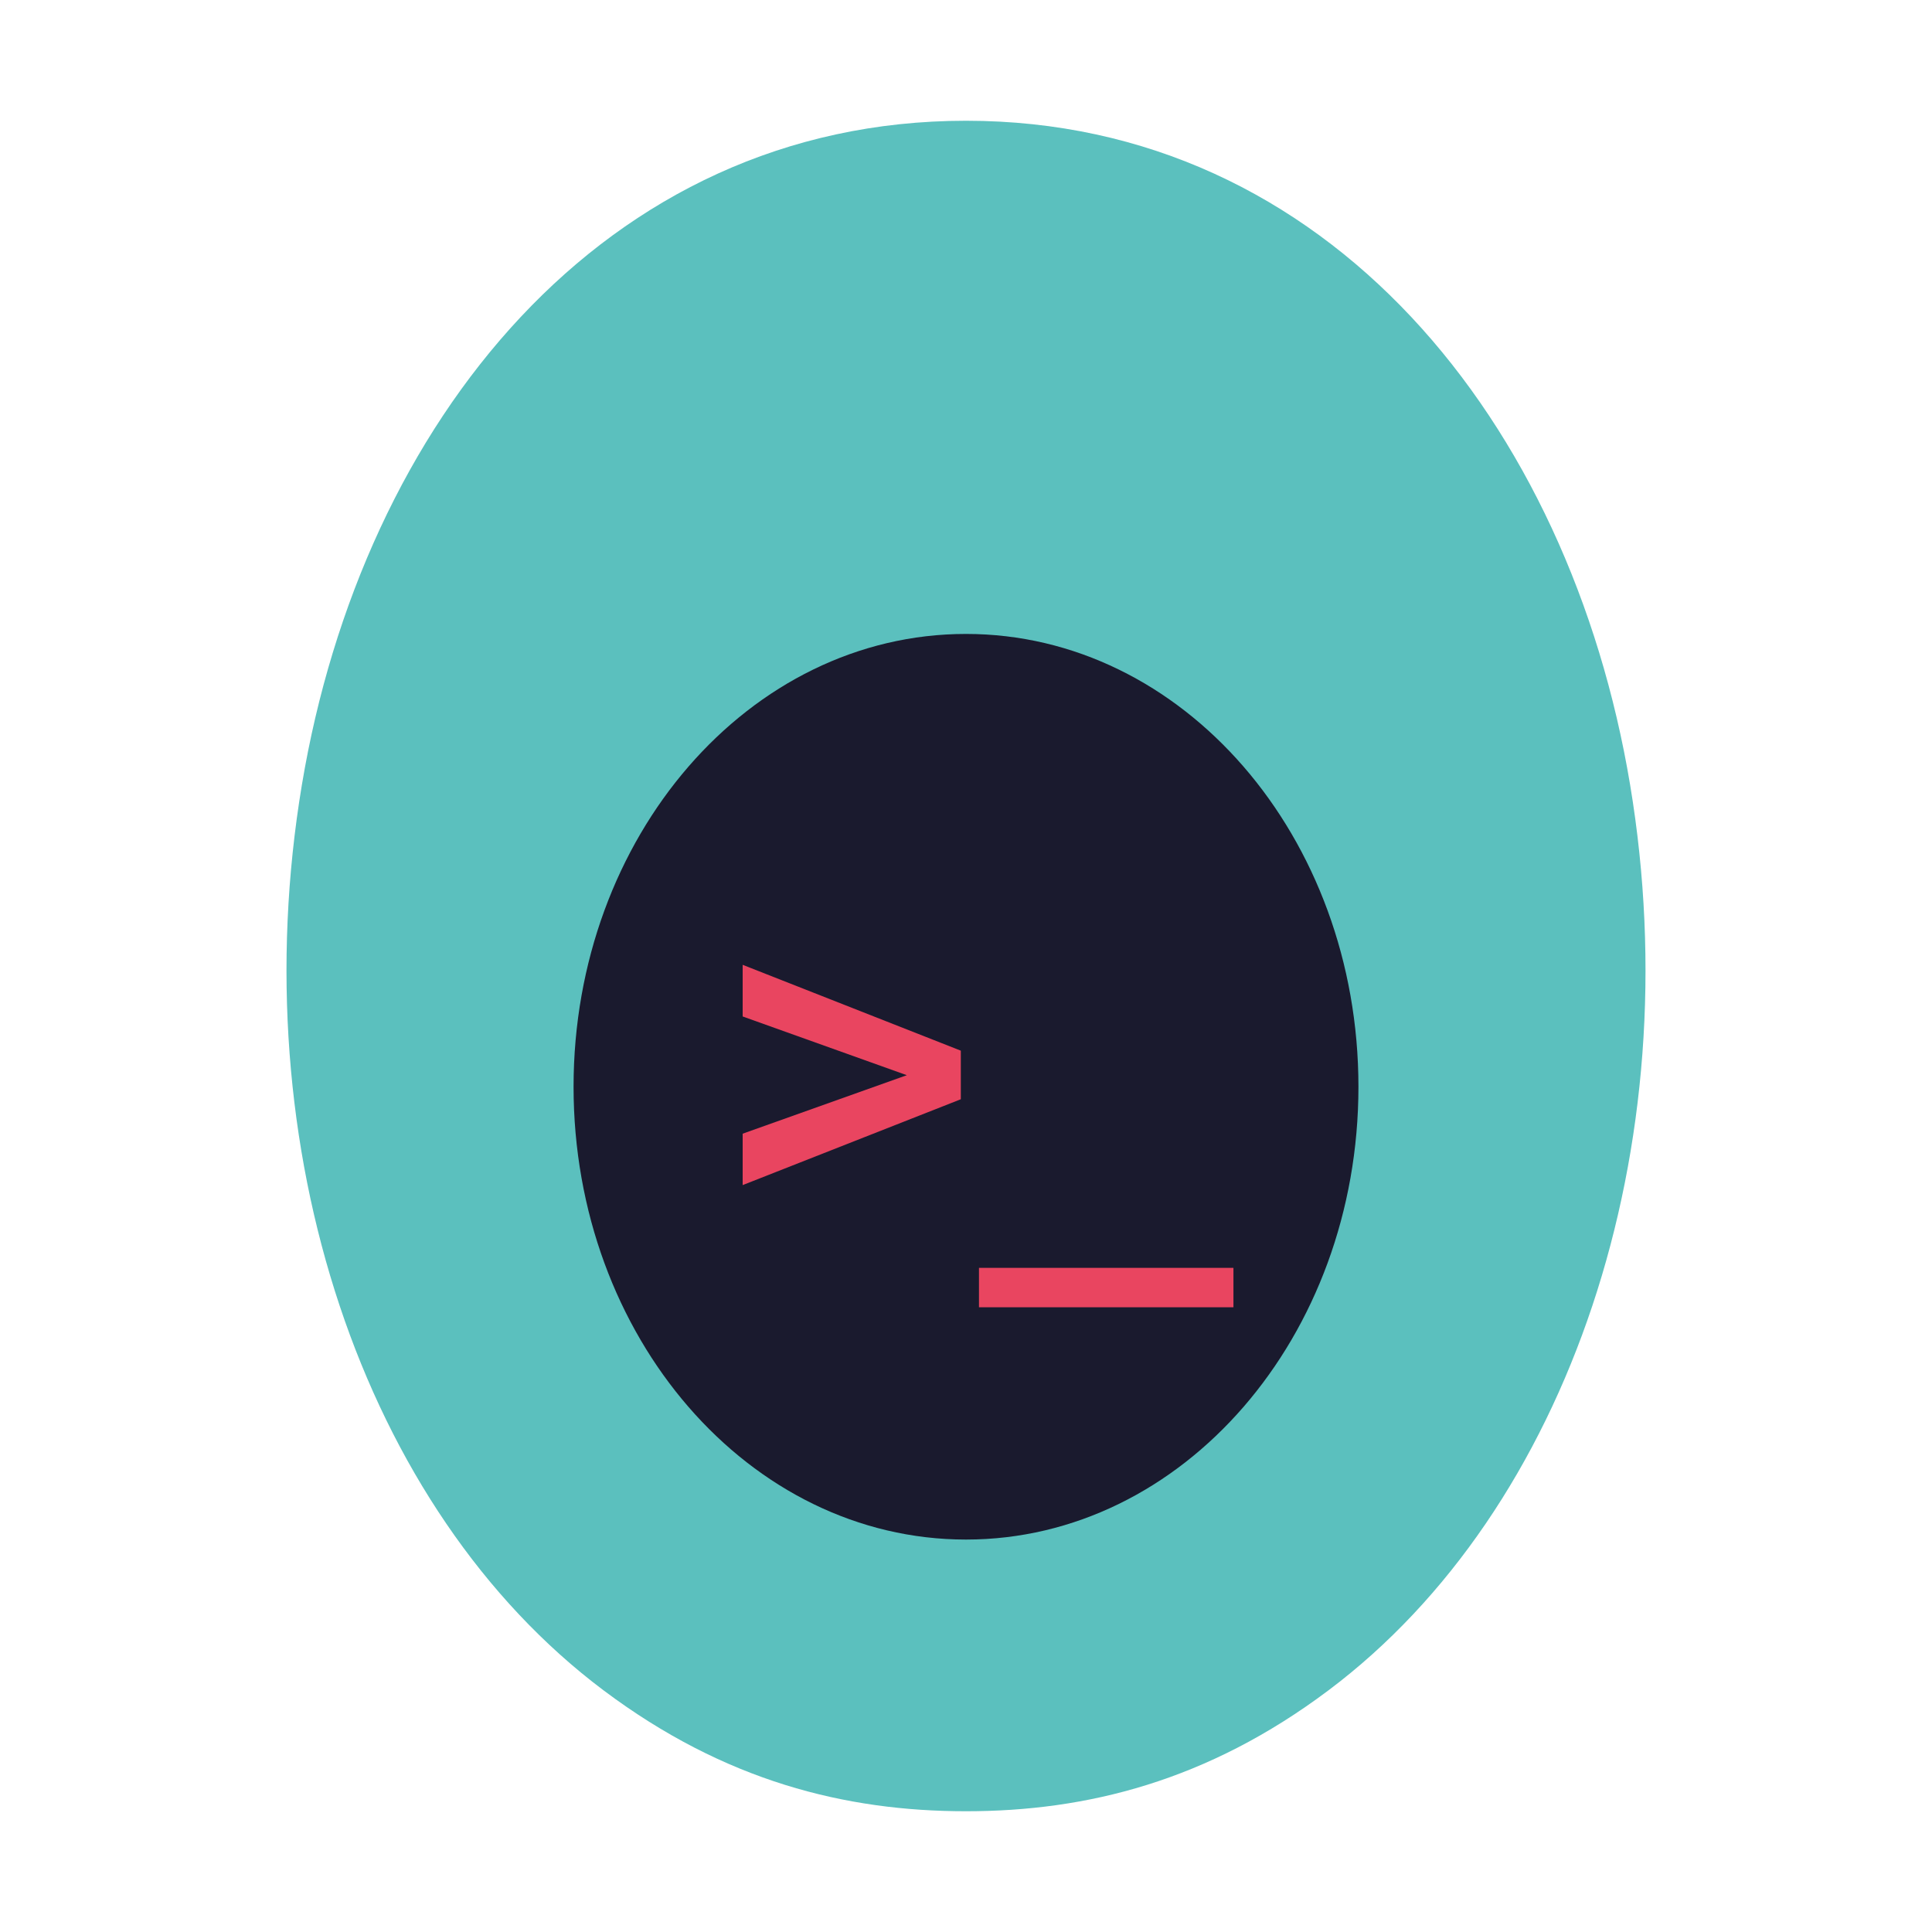
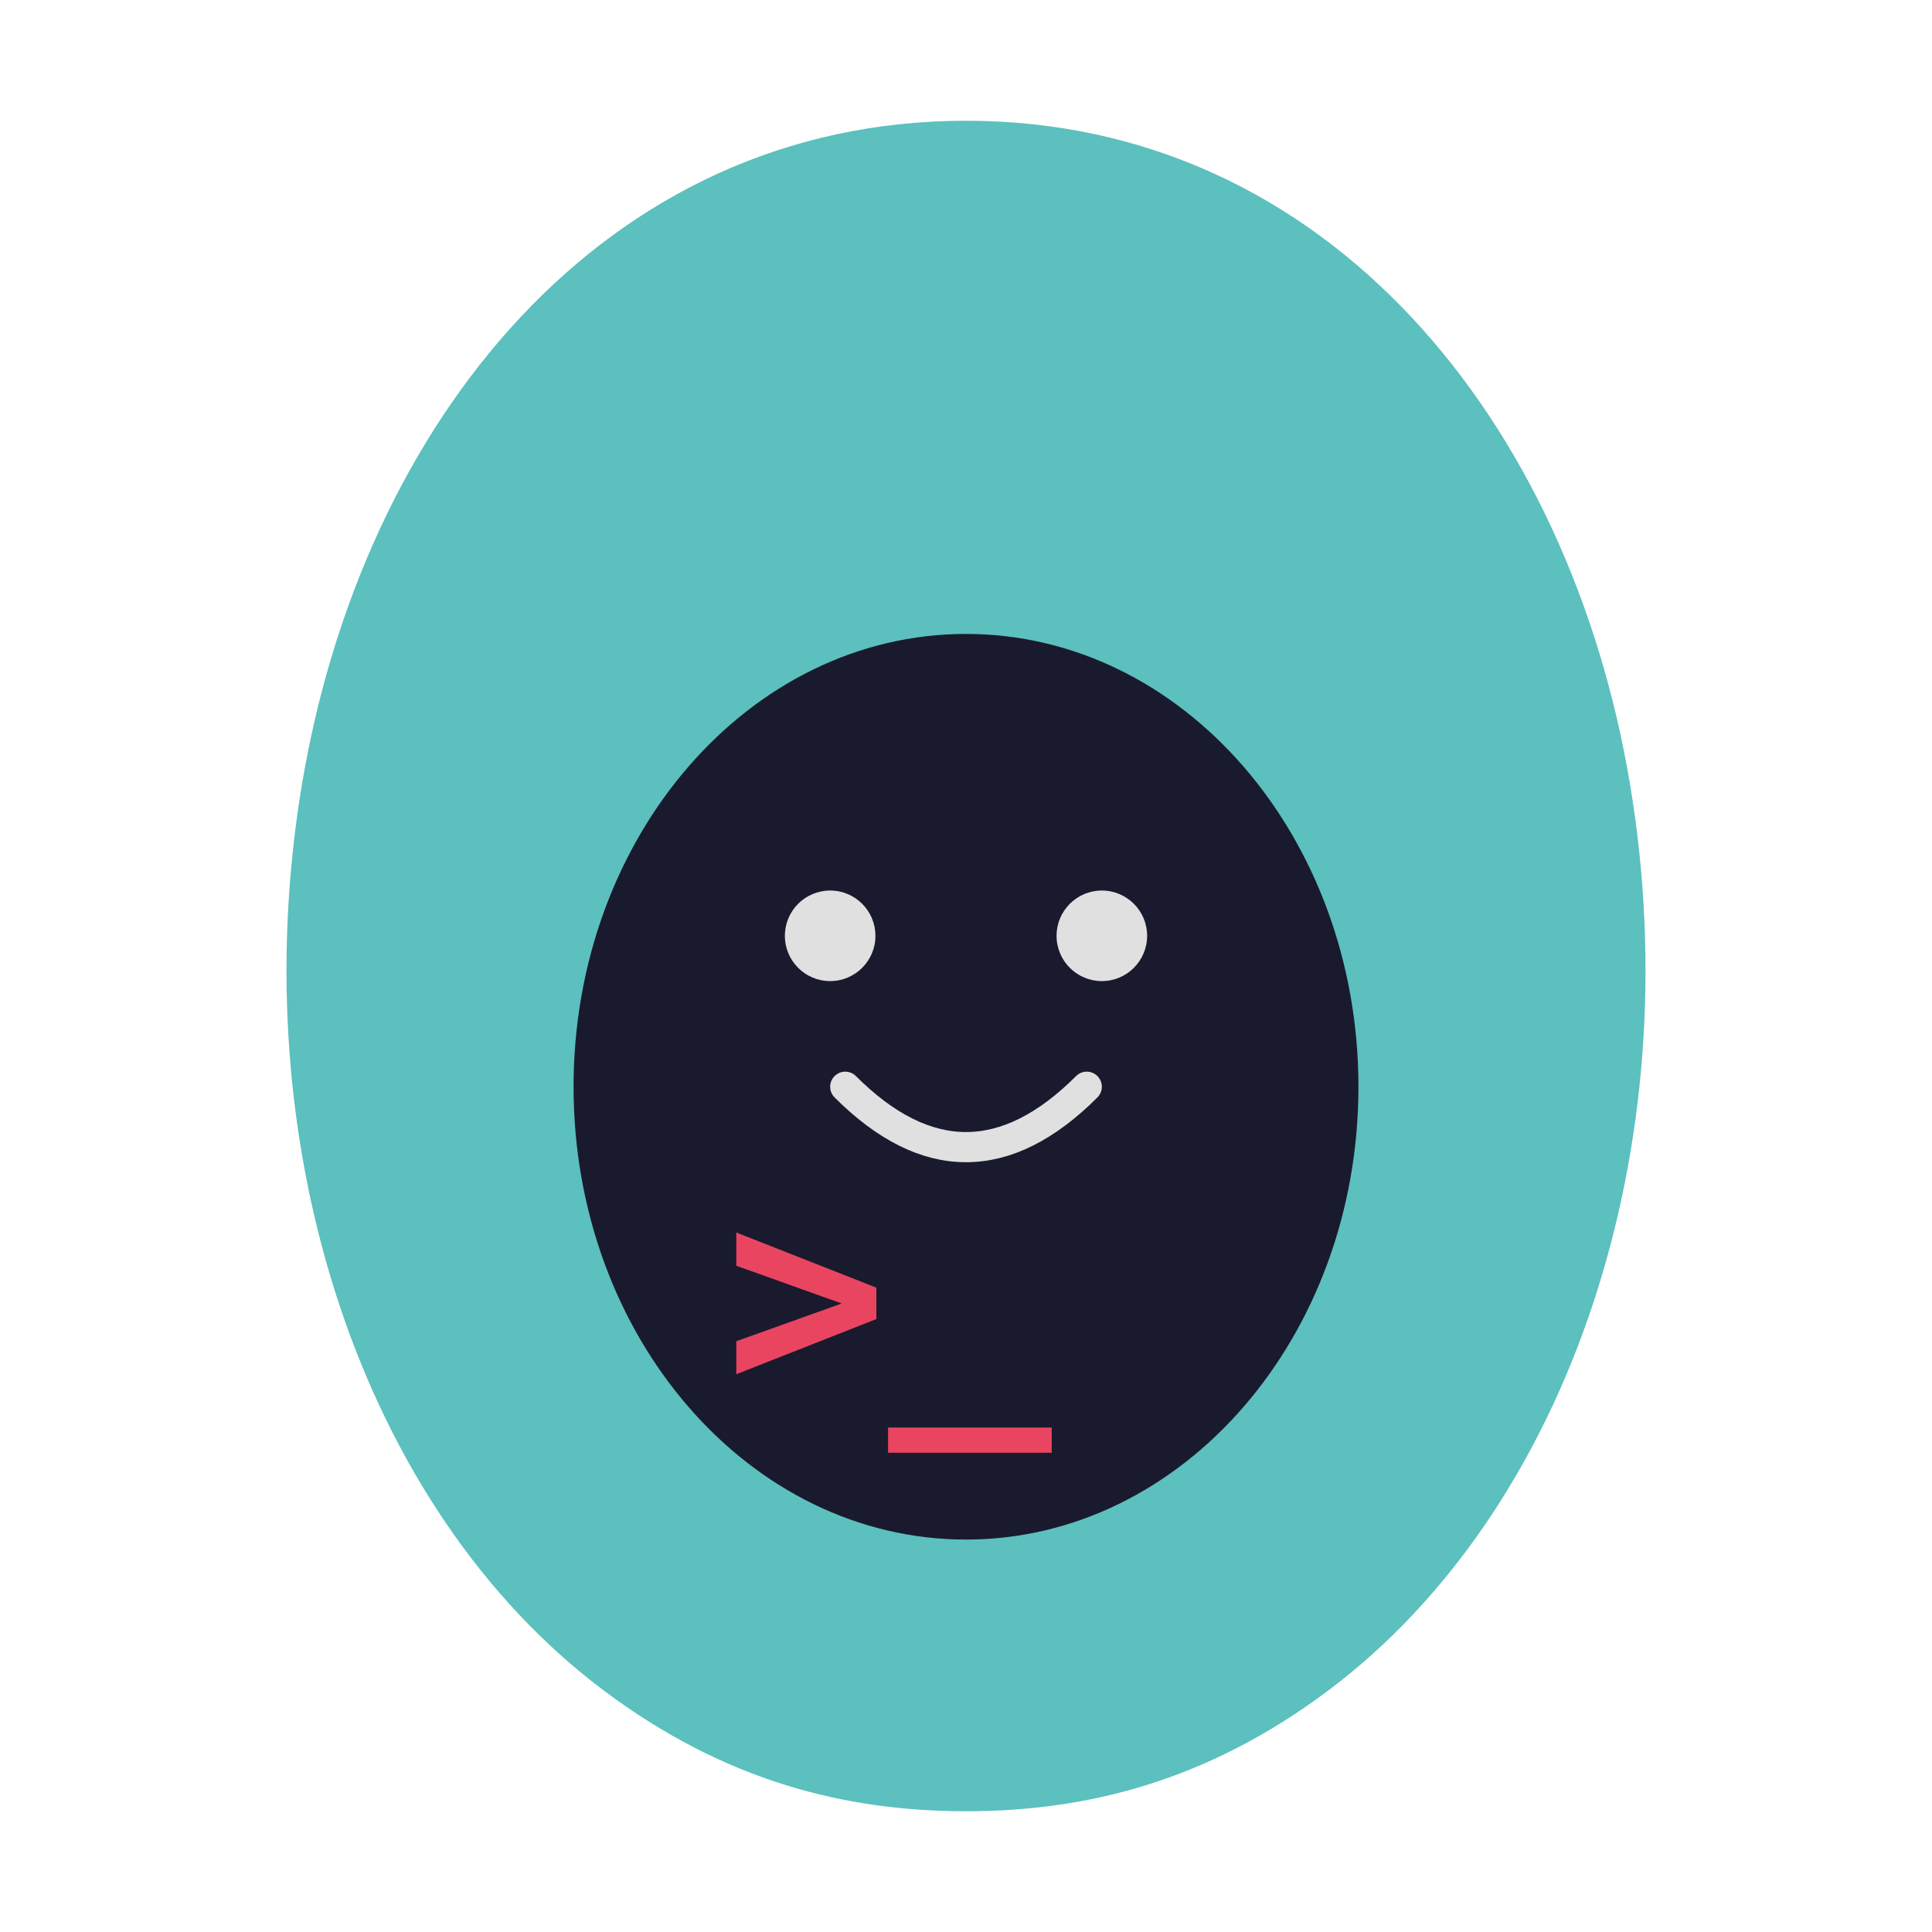
<svg xmlns="http://www.w3.org/2000/svg" viewBox="0 0 128 128" width="128" height="128">
  <path d="M64 8C40 8 24 28 20 52c-4 24 4 48 20 60 8 6 16 8 24 8s16-2 24-8c16-12 24-36 20-60C104 28 88 8 64 8z" fill="#5bc0be" />
  <ellipse cx="64" cy="72" rx="26" ry="30" fill="#1a1a2e" />
-   <text x="48" y="80" font-family="monospace" font-weight="bold" font-size="28" fill="#e94560">&gt;_</text>
+   <circle cx="55" cy="62" r="3" fill="#e0e0e0" />
+   <circle cx="73" cy="62" r="3" fill="#e0e0e0" />
+   <path d="M56 72 Q64 80 72 72" fill="none" stroke="#e0e0e0" stroke-width="2" stroke-linecap="round" />
+   <text x="48" y="92" font-family="monospace" font-weight="bold" font-size="18" fill="#e94560">&gt;_</text>
</svg>
